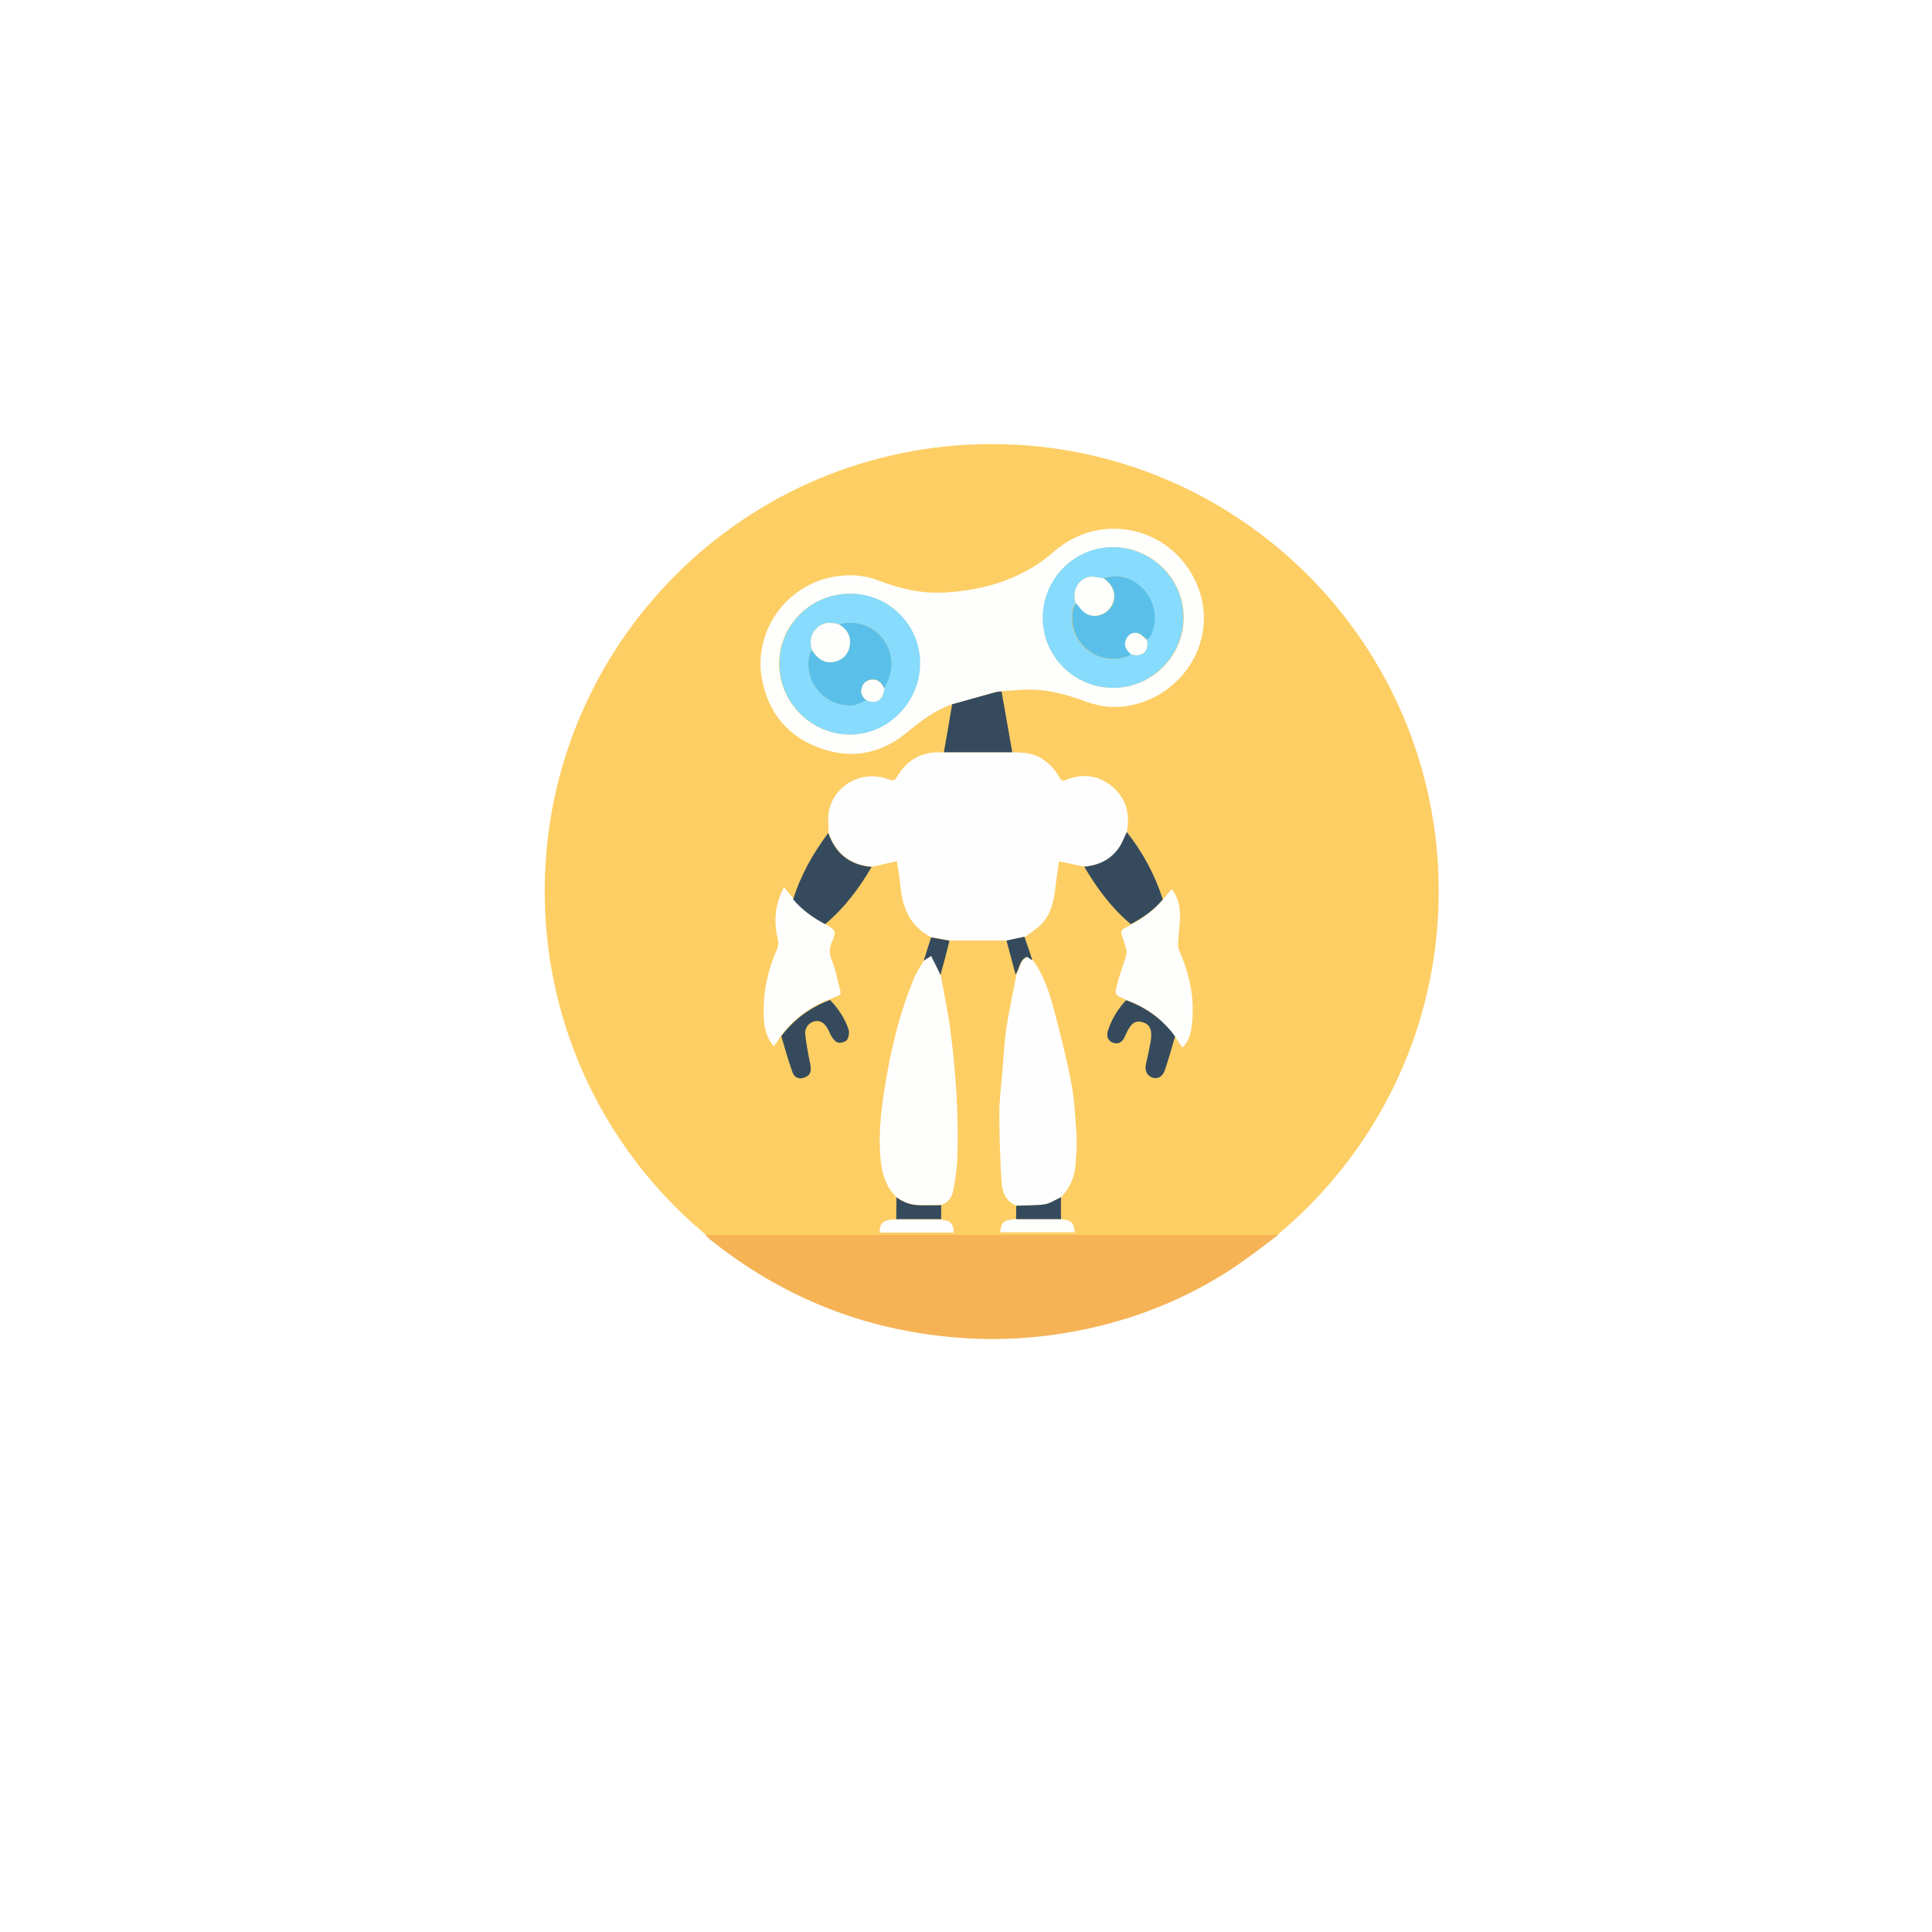
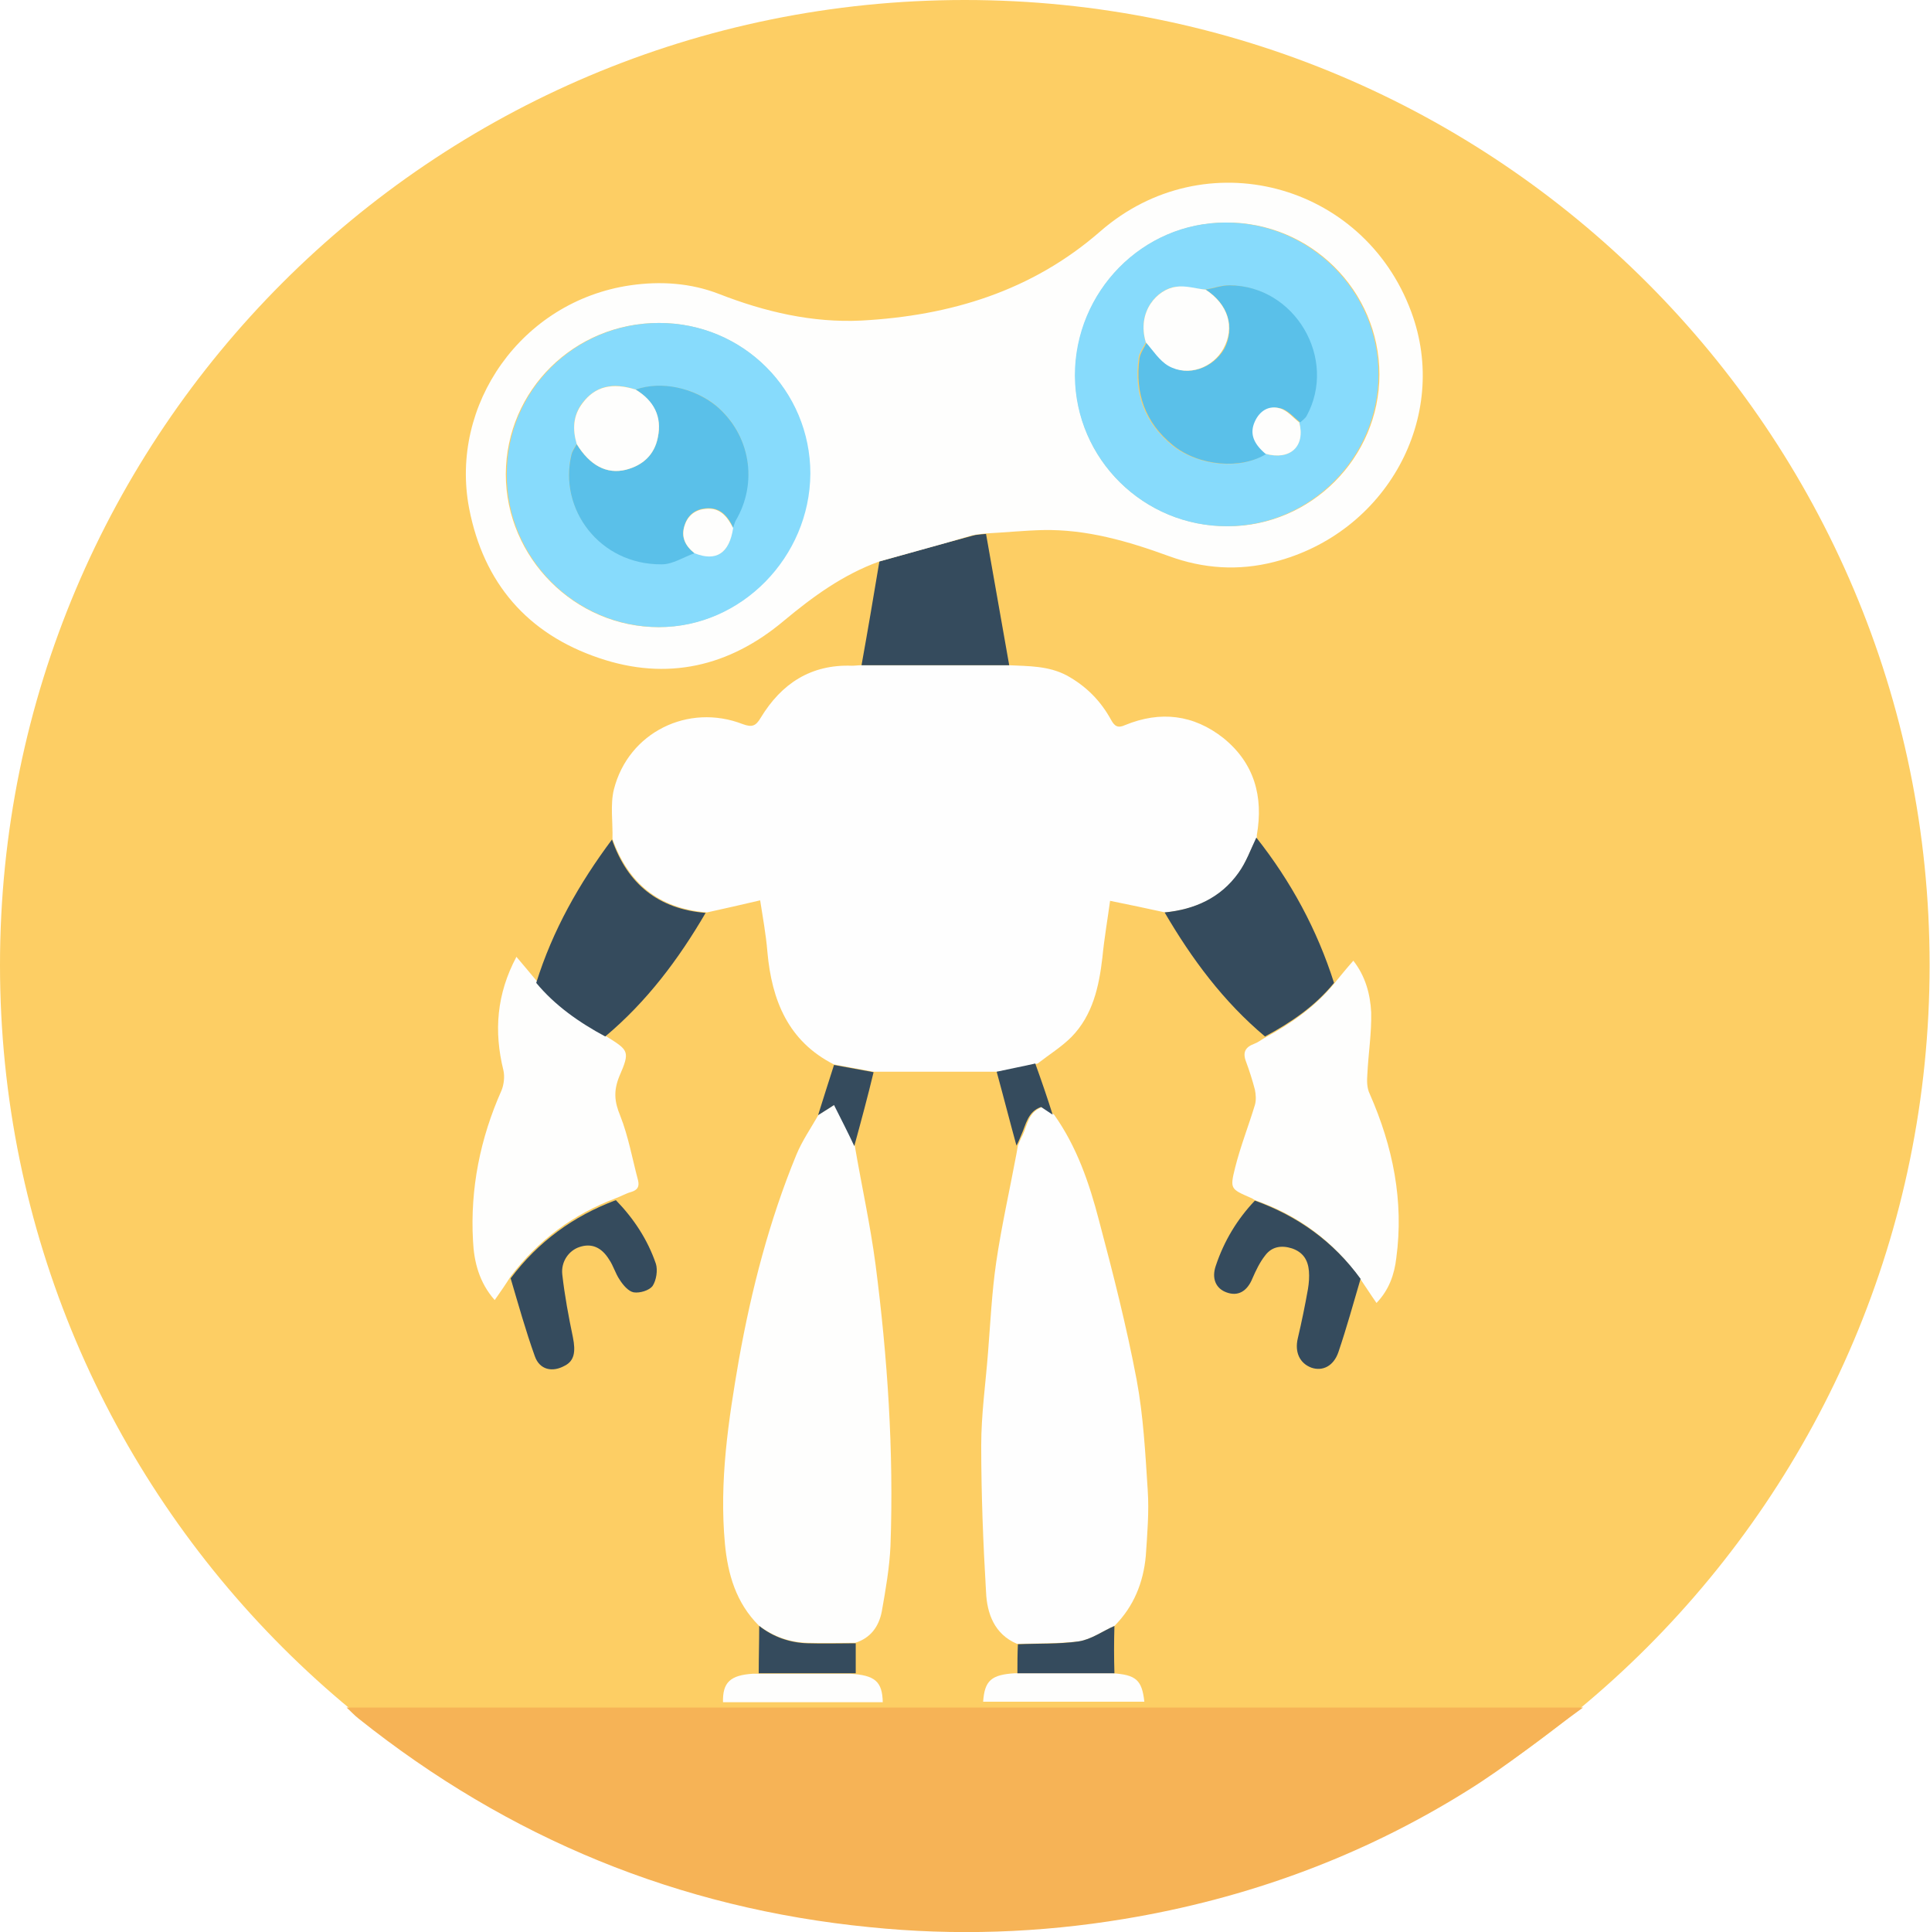
- <svg xmlns="http://www.w3.org/2000/svg" version="1.1" id="Layer_1" x="0px" y="0px" viewBox="0 0 864 864" style="enable-background:new 0 0 864 864;" xml:space="preserve">
+ <svg xmlns="http://www.w3.org/2000/svg" version="1.1" id="Layer_1" x="0px" y="0px" viewBox="0 0 399.8 400.2" style="enable-background:new 0 0 399.8 400.2;" xml:space="preserve">
  <style type="text/css">
	.st0{fill:#FDCE64;}
	.st1{fill:#F6B356;}
	.st2{fill:#FEFEFE;}
	.st3{fill:#FEFEFD;}
	.st4{fill:#354B5D;}
	.st5{fill:#87DBFC;}
	.st6{fill:#5AC0E9;}
</style>
  <g>
-     <circle class="st0" cx="443.5" cy="398.5" r="199.9" />
-     <path class="st1" d="M315.4,552.3c1,0,2,0,3,0c83.4,0,166.8,0,250.2,0c1,0,2,0,3,0c-8,5.8-15.7,12.1-24.1,17.3   c-21.8,13.6-45.6,22.3-71,26.5c-17.5,2.9-35.1,3.5-52.7,1.7c-39.6-3.9-74.8-18.4-105.9-43.2C317,553.9,316.2,553,315.4,552.3z" />
-     <path class="st2" d="M370.5,372.4c0.1-3.5-0.5-7.1,0.3-10.3c3-11.8,15.4-17.9,26.7-13.5c1.9,0.7,2.7,0.4,3.7-1.3   c4.3-7.1,10.4-11.1,18.9-10.8c0.7,0,1.3-0.1,2-0.1c10.2,0,20.4,0,30.6,0c4,0.2,8.1,0.1,11.9,2.1c4,2.2,7,5.2,9.2,9.2   c0.7,1.3,1.4,1.8,2.9,1.1c7.3-3,14.2-2.2,20.4,2.7c6.4,5.2,8.3,12.1,6.9,20.1c0,0.2,0,0.3,0,0.5c-1.2,2.4-2.2,5.1-3.7,7.3   c-3.7,5.2-9.1,7.6-15.3,8.2c-3.7-0.8-7.4-1.6-11.4-2.4c-0.5,3.7-1.2,7.7-1.6,11.8c-0.7,6-2,11.9-6.4,16.4c-2.1,2.1-4.7,3.7-7,5.5   c-2.7,0.6-5.4,1.1-8,1.7c-8.7,0-17.4,0-26,0c-2.7-0.5-5.5-1-8.2-1.5c-9.5-4.8-12.9-13.3-13.8-23.3c-0.3-3.7-1-7.4-1.5-10.7   c-3.8,0.9-7.4,1.7-11,2.5C380.1,386.8,373.8,381.6,370.5,372.4z" />
-     <path class="st3" d="M420.7,435.9c1.4,8.2,3.2,16.3,4.3,24.6c2.5,19.3,3.8,38.8,3.1,58.3c-0.2,4.5-1,9.1-1.8,13.6   c-0.6,3.1-2.3,5.5-5.5,6.5c-3.3,0-6.6,0.1-9.9,0c-3.7-0.1-7.1-1.3-10.1-3.6c-4.7-4.7-6.4-10.6-7-16.9c-1.2-12.9,0.7-25.5,2.9-38.2   c2.6-14.5,6.3-28.8,11.9-42.4c1.2-2.9,3-5.5,4.6-8.3c0.9-0.6,1.8-1.1,3.3-2.1C418,430.4,419.3,433.1,420.7,435.9z" />
-     <path class="st2" d="M454.3,539.1c-4.7-2-6.2-6.3-6.4-10.7c-0.6-10.1-1-20.3-1-30.4c0-6.4,0.9-12.7,1.4-19.1   c0.5-6.3,0.8-12.6,1.7-18.8c1.1-7.5,2.8-15,4.2-22.5c0.1-0.6,0.2-1.2,0.3-1.7c0.3-0.7,0.6-1.5,1-2.2c1-2.2,1.2-4.8,4.1-5.8   c0.8,0.5,1.6,1,2.4,1.6c4.7,6.6,7.3,14.2,9.3,21.9c2.9,10.9,5.7,21.9,7.8,33c1.4,7.5,1.8,15.2,2.3,22.9c0.3,4.5-0.1,9.1-0.4,13.6   c-0.5,5.5-2.5,10.5-6.5,14.5c-2.5,1.1-4.8,2.8-7.4,3.2C462.7,539.1,458.5,539,454.3,539.1z" />
-     <path class="st3" d="M369.1,413.2c4.8,3,5.1,3.1,2.8,8.4c-1.2,3-1,5.2,0.2,8.1c1.7,4.3,2.5,8.9,3.7,13.4c0.3,1.3-0.1,2-1.4,2.4   c-1.1,0.3-2.1,0.9-3.2,1.3c-8.8,3.3-16.1,8.7-21.8,16.2c-1,1.6-2.1,3.2-3.3,4.9c-3.2-3.6-4.3-7.9-4.5-12.3   c-0.6-10.8,1.5-21.2,5.9-31.1c0.5-1.2,0.7-2.9,0.4-4.2c-2-8.1-1.4-15.8,2.7-23.5c1.5,1.8,2.9,3.4,4.2,5   C358.8,406.9,363.8,410.3,369.1,413.2z" />
-     <path class="st3" d="M503.6,447.2c-0.3-0.2-0.6-0.4-0.9-0.5c-4.1-1.8-4.3-1.8-3.2-6.2c1.1-4.4,2.8-8.7,4.1-13c0.3-1,0.2-2.2,0-3.2   c-0.5-1.9-1.1-3.8-1.8-5.7c-0.8-2-0.2-3.1,1.7-3.8c0.8-0.3,1.4-0.8,2.1-1.2c5.4-2.9,10.4-6.4,14.3-11.1c1.3-1.6,2.6-3.2,4.1-4.9   c2.5,3.2,3.5,6.9,3.7,10.7c0.1,4.3-0.6,8.6-0.8,12.9c-0.1,1.3-0.1,2.8,0.5,4c4.8,10.9,7.1,22.2,5.5,34c-0.4,3.4-1.5,6.6-4.1,9.3   c-1.2-1.7-2.2-3.3-3.3-4.9C519.9,455.7,512.5,450.3,503.6,447.2z" />
-     <path class="st4" d="M520,402.2c-3.9,4.8-8.9,8.2-14.3,11.1c-8.6-7.2-15.2-16.1-20.8-25.7c6.2-0.6,11.6-3,15.3-8.2   c1.6-2.2,2.5-4.8,3.7-7.3C511.1,381.2,516.5,391.2,520,402.2z" />
-     <path class="st4" d="M369,413.3c-5.4-2.9-10.4-6.4-14.3-11.1c3.4-10.9,8.9-20.6,15.7-29.7c3.2,9.2,9.6,14.4,19.4,15.2   C384.2,397.3,377.6,406.1,369,413.3z" />
-     <path class="st4" d="M425.8,314.9c6.4-1.8,12.8-3.6,19.2-5.3c0.9-0.3,1.9-0.3,2.9-0.4c1.6,9.1,3.2,18.2,4.8,27.2   c-10.2,0-20.4,0-30.6,0C423.4,329.2,424.6,322.1,425.8,314.9z" />
-     <path class="st4" d="M349.4,463.4c5.7-7.6,13-12.9,21.8-16.2c3.7,3.8,6.6,8.2,8.3,13.2c0.4,1.3,0.1,3.4-0.7,4.6   c-0.7,0.9-2.6,1.5-3.9,1.3c-1.1-0.2-2.2-1.5-2.9-2.6c-0.9-1.3-1.3-2.9-2.2-4.2c-1.6-2.6-3.7-3.4-6.1-2.6c-2.2,0.7-3.9,3-3.6,5.7   c0.5,4.4,1.3,8.7,2.2,13c0.6,3,0.3,4.9-1.7,5.9c-2.5,1.4-5.2,0.9-6.2-2C352.5,474.2,351,468.8,349.4,463.4z" />
-     <path class="st4" d="M503.6,447.3c8.9,3.2,16.3,8.5,21.9,16.2c-1.5,5.1-2.9,10.2-4.6,15.2c-1,2.9-3.3,4-5.6,3.2   c-2.4-0.9-3.5-3.2-2.8-6.1c0.8-3.4,1.5-6.8,2.1-10.2c0.2-1.2,0.3-2.5,0.2-3.7c-0.2-2.3-1.2-3.9-3.5-4.7c-2.2-0.7-4.2-0.4-5.6,1.5   c-1.1,1.4-1.9,3.1-2.6,4.7c-1.1,2.7-3,3.8-5.4,2.9c-2.2-0.8-3.1-2.9-2.2-5.5C497.2,455.7,499.9,451.2,503.6,447.3z" />
-     <path class="st3" d="M419.7,545.3c5.2,0.3,6.7,1.6,6.8,5.9c-11,0-22.1,0-33.1,0c-0.1-4.1,1.5-5.6,6.2-5.9   C406.3,545.3,413,545.3,419.7,545.3z" />
-     <path class="st3" d="M474,545.2c5,0.3,6.2,1.4,6.7,5.9c-11.1,0-22.2,0-33.4,0c0.3-4.4,1.7-5.6,6.6-5.9   C460.6,545.2,467.3,545.2,474,545.2z" />
-     <path class="st4" d="M420.9,545.2c-6.7,0-13.4,0-20.1,0c0-3.3,0.1-6.5,0.1-9.8c2.9,2.3,6.4,3.5,10.1,3.6c3.3,0.1,6.6,0,9.9,0   C420.9,541.1,420.9,543.1,420.9,545.2z" />
-     <path class="st4" d="M474.5,545.2c-6.7,0-13.4,0-20.1,0c0-2,0-4,0.1-6c4.2-0.2,8.4,0,12.6-0.6c2.6-0.4,4.9-2.1,7.4-3.2   C474.4,538.7,474.4,541.9,474.5,545.2z" />
-     <path class="st4" d="M420.6,436c-1.3-2.8-2.7-5.5-4.2-8.5c-1.5,1-2.4,1.5-3.3,2.1c1.1-3.5,2.2-7,3.3-10.4c2.7,0.5,5.5,1,8.2,1.5   C423.4,425.7,422,430.9,420.6,436z" />
+     <circle class="st0" cx="199.9" cy="199.9" r="199.9" />
+     <path class="st1" d="M71.8,353.7c1,0,2,0,3,0c83.4,0,166.8,0,250.2,0c1,0,2,0,3,0c-8,5.8-15.7,12.1-24.1,17.3   c-21.8,13.6-45.6,22.3-71,26.5c-17.5,2.9-35.1,3.5-52.7,1.7c-39.6-3.9-74.8-18.4-105.9-43.2C73.4,355.3,72.6,354.4,71.8,353.7z" />
+     <path class="st2" d="M126.9,173.8c0.1-3.5-0.5-7.1,0.3-10.3c3-11.8,15.4-17.9,26.7-13.5c1.9,0.7,2.7,0.4,3.7-1.3   c4.3-7.1,10.4-11.1,18.9-10.8c0.7,0,1.3-0.1,2-0.1c10.2,0,20.4,0,30.6,0c4,0.2,8.1,0.1,11.9,2.1c4,2.2,7,5.2,9.2,9.2   c0.7,1.3,1.4,1.8,2.9,1.1c7.3-3,14.2-2.2,20.4,2.7c6.4,5.2,8.3,12.1,6.9,20.1c0,0.2,0,0.3,0,0.5c-1.2,2.4-2.2,5.1-3.7,7.3   c-3.7,5.2-9.1,7.6-15.3,8.2c-3.7-0.8-7.4-1.6-11.4-2.4c-0.5,3.7-1.2,7.7-1.6,11.8c-0.7,6-2,11.9-6.4,16.4c-2.1,2.1-4.7,3.7-7,5.5   c-2.7,0.6-5.4,1.1-8,1.7c-8.7,0-17.4,0-26,0c-2.7-0.5-5.5-1-8.2-1.5c-9.5-4.8-12.9-13.3-13.8-23.3c-0.3-3.7-1-7.4-1.5-10.7   c-3.8,0.9-7.4,1.7-11,2.5C136.5,188.2,130.2,183,126.9,173.8z" />
+     <path class="st3" d="M177.1,237.3c1.4,8.2,3.2,16.3,4.3,24.6c2.5,19.3,3.8,38.8,3.1,58.3c-0.2,4.5-1,9.1-1.8,13.6   c-0.6,3.1-2.3,5.5-5.5,6.5c-3.3,0-6.6,0.1-9.9,0c-3.7-0.1-7.1-1.3-10.1-3.6c-4.7-4.7-6.4-10.6-7-16.9c-1.2-12.9,0.7-25.5,2.9-38.2   c2.6-14.5,6.3-28.8,11.9-42.4c1.2-2.9,3-5.5,4.6-8.3c0.9-0.6,1.8-1.1,3.3-2.1C174.4,231.8,175.7,234.5,177.1,237.3z" />
+     <path class="st2" d="M210.7,340.5c-4.7-2-6.2-6.3-6.4-10.7c-0.6-10.1-1-20.3-1-30.4c0-6.4,0.9-12.7,1.4-19.1   c0.5-6.3,0.8-12.6,1.7-18.8c1.1-7.5,2.8-15,4.2-22.5c0.1-0.6,0.2-1.2,0.3-1.7c0.3-0.7,0.6-1.5,1-2.2c1-2.2,1.2-4.8,4.1-5.8   c0.8,0.5,1.6,1,2.4,1.6c4.7,6.6,7.3,14.2,9.3,21.9c2.9,10.9,5.7,21.9,7.8,33c1.4,7.5,1.8,15.2,2.3,22.9c0.3,4.5-0.1,9.1-0.4,13.6   c-0.5,5.5-2.5,10.5-6.5,14.5c-2.5,1.1-4.8,2.8-7.4,3.2C219.1,340.5,214.9,340.4,210.7,340.5z" />
+     <path class="st3" d="M125.5,214.6c4.8,3,5.1,3.1,2.8,8.4c-1.2,3-1,5.2,0.2,8.1c1.7,4.3,2.5,8.9,3.7,13.4c0.3,1.3-0.1,2-1.4,2.4   c-1.1,0.3-2.1,0.9-3.2,1.3c-8.8,3.3-16.1,8.7-21.8,16.2c-1,1.6-2.1,3.2-3.3,4.9c-3.2-3.6-4.3-7.9-4.5-12.3   c-0.6-10.8,1.5-21.2,5.9-31.1c0.5-1.2,0.7-2.9,0.4-4.2c-2-8.1-1.4-15.8,2.7-23.5c1.5,1.8,2.9,3.4,4.2,5   C115.2,208.3,120.2,211.7,125.5,214.6z" />
+     <path class="st3" d="M260,248.6c-0.3-0.2-0.6-0.4-0.9-0.5c-4.1-1.8-4.3-1.8-3.2-6.2c1.1-4.4,2.8-8.7,4.1-13c0.3-1,0.2-2.2,0-3.2   c-0.5-1.9-1.1-3.8-1.8-5.7c-0.8-2-0.2-3.1,1.7-3.8c0.8-0.3,1.4-0.8,2.1-1.2c5.4-2.9,10.4-6.4,14.3-11.1c1.3-1.6,2.6-3.2,4.1-4.9   c2.5,3.2,3.5,6.9,3.7,10.7c0.1,4.3-0.6,8.6-0.8,12.9c-0.1,1.3-0.1,2.8,0.5,4c4.8,10.9,7.1,22.2,5.5,34c-0.4,3.4-1.5,6.6-4.1,9.3   c-1.2-1.7-2.2-3.3-3.3-4.9C276.3,257.1,268.9,251.7,260,248.6z" />
+     <path class="st4" d="M276.4,203.6c-3.9,4.8-8.9,8.2-14.3,11.1c-8.6-7.2-15.2-16.1-20.8-25.7c6.2-0.6,11.6-3,15.3-8.2   c1.6-2.2,2.5-4.8,3.7-7.3C267.5,182.6,272.9,192.6,276.4,203.6z" />
+     <path class="st4" d="M125.4,214.7c-5.4-2.9-10.4-6.4-14.3-11.1c3.4-10.9,8.9-20.6,15.7-29.7c3.2,9.2,9.6,14.4,19.4,15.2   C140.6,198.7,134,207.5,125.4,214.7z" />
+     <path class="st4" d="M182.2,116.3c6.4-1.8,12.8-3.6,19.2-5.3c0.9-0.3,1.9-0.3,2.9-0.4c1.6,9.1,3.2,18.2,4.8,27.2   c-10.2,0-20.4,0-30.6,0C179.8,130.6,181,123.5,182.2,116.3z" />
+     <path class="st4" d="M105.8,264.8c5.7-7.6,13-12.9,21.8-16.2c3.7,3.8,6.6,8.2,8.3,13.2c0.4,1.3,0.1,3.4-0.7,4.6   c-0.7,0.9-2.6,1.5-3.9,1.3c-1.1-0.2-2.2-1.5-2.9-2.6c-0.9-1.3-1.3-2.9-2.2-4.2c-1.6-2.6-3.7-3.4-6.1-2.6c-2.2,0.7-3.9,3-3.6,5.7   c0.5,4.4,1.3,8.7,2.2,13c0.6,3,0.3,4.9-1.7,5.9c-2.5,1.4-5.2,0.9-6.2-2C108.9,275.6,107.4,270.2,105.8,264.8z" />
+     <path class="st4" d="M260,248.7c8.9,3.2,16.3,8.5,21.9,16.2c-1.5,5.1-2.9,10.2-4.6,15.2c-1,2.9-3.3,4-5.6,3.2   c-2.4-0.9-3.5-3.2-2.8-6.1c0.8-3.4,1.5-6.8,2.1-10.2c0.2-1.2,0.3-2.5,0.2-3.7c-0.2-2.3-1.2-3.9-3.5-4.7c-2.2-0.7-4.2-0.4-5.6,1.5   c-1.1,1.4-1.9,3.1-2.6,4.7c-1.1,2.7-3,3.8-5.4,2.9c-2.2-0.8-3.1-2.9-2.2-5.5C253.6,257.1,256.3,252.6,260,248.7z" />
+     <path class="st3" d="M176.1,346.7c5.2,0.3,6.7,1.6,6.8,5.9c-11,0-22.1,0-33.1,0c-0.1-4.1,1.5-5.6,6.2-5.9   C162.7,346.7,169.4,346.7,176.1,346.7z" />
+     <path class="st3" d="M230.4,346.6c5,0.3,6.2,1.4,6.7,5.9c-11.1,0-22.2,0-33.4,0c0.3-4.4,1.7-5.6,6.6-5.9   C217,346.6,223.7,346.6,230.4,346.6z" />
+     <path class="st4" d="M177.3,346.6c-6.7,0-13.4,0-20.1,0c0-3.3,0.1-6.5,0.1-9.8c2.9,2.3,6.4,3.5,10.1,3.6c3.3,0.1,6.6,0,9.9,0   C177.3,342.5,177.3,344.5,177.3,346.6z" />
+     <path class="st4" d="M230.9,346.6c-6.7,0-13.4,0-20.1,0c0-2,0-4,0.1-6c4.2-0.2,8.4,0,12.6-0.6c2.6-0.4,4.9-2.1,7.4-3.2   C230.8,340.1,230.8,343.3,230.9,346.6z" />
+     <path class="st4" d="M177,237.4c-1.3-2.8-2.7-5.5-4.2-8.5c-1.5,1-2.4,1.5-3.3,2.1c1.1-3.5,2.2-7,3.3-10.4c2.7,0.5,5.5,1,8.2,1.5   C179.8,227.1,178.4,232.3,177,237.4z" />
  </g>
-   <path class="st4" d="M461.7,429.5c-0.8-0.5-1.6-1.1-2.4-1.6c-2.8,1-3.1,3.6-4.1,5.8c-0.3,0.7-0.6,1.5-1,2.2  c-1.4-5.1-2.7-10.2-4.1-15.3c2.7-0.6,5.4-1.1,8-1.7C459.4,422.5,460.6,426,461.7,429.5z" />
+   <path class="st4" d="M218.1,230.9c-0.8-0.5-1.6-1.1-2.4-1.6c-2.8,1-3.1,3.6-4.1,5.8c-0.3,0.7-0.6,1.5-1,2.2  c-1.4-5.1-2.7-10.2-4.1-15.3c2.7-0.6,5.4-1.1,8-1.7C215.8,223.9,217,227.4,218.1,230.9z" />
  <g>
-     <path class="st3" d="M425.8,314.9c-7.5,2.7-13.8,7.3-19.8,12.3c-11.3,9.5-24.2,12.5-38.3,7.7c-14.8-5-23.9-15.5-26.9-31   c-4.1-21.4,10.8-42.9,33.4-46.2c6.2-0.9,12.5-0.5,18.4,1.8c9.5,3.7,19.3,6,29.5,5.5c18.4-1,35.3-6.1,49.5-18.5   c21.6-18.8,54.5-10.1,64.4,16.7c8.1,21.8-5.2,45.9-28.4,51.8c-7.4,1.9-14.7,1.4-21.8-1.2c-8.5-3.1-17.1-5.6-26.2-5.4   c-3.9,0.1-7.8,0.5-11.7,0.7c-1,0.1-2,0.2-2.9,0.4C438.6,311.4,432.2,313.1,425.8,314.9z M380.1,265.5c-17.5,0-31.6,13.9-31.7,31.3   c0,17.3,14.3,31.7,31.6,31.7c17,0,31.3-14.4,31.3-31.8C411.5,279.5,397.5,265.5,380.1,265.5z M466.4,276.4   c0,17.3,14.2,31.3,31.7,31.2c17.1,0,31.3-14.2,31.3-31.4c0-17.4-14.3-31.6-31.7-31.5C480.4,244.7,466.4,258.9,466.4,276.4z" />
-     <path class="st5" d="M380.2,265.5c17.4,0,31.3,14,31.3,31.2c-0.1,17.3-14.3,31.8-31.3,31.8c-17.4,0-31.7-14.4-31.6-31.7   C348.6,279.5,362.7,265.5,380.2,265.5z M375.3,279.3c-4.8-1.6-8.3-0.7-11,2.7c-2,2.6-2.1,5.5-1.2,8.5c-0.4,0.7-0.9,1.4-1.1,2.2   c-2.7,11.2,5.8,22.8,18.7,22.7c2.3,0,4.5-1.5,6.8-2.3c4.6,1.8,7.3,0.1,7.9-5.3c0.2-0.5,0.3-1,0.5-1.4c4.7-7.9,3.2-17.9-4.1-23.9   C387.4,279,380.7,277.5,375.3,279.3z" />
-     <path class="st5" d="M466.3,276.4c0-17.4,14-31.7,31.2-31.7c17.4-0.1,31.8,14.2,31.7,31.5c0,17.2-14.2,31.4-31.3,31.4   C480.6,307.7,466.4,293.7,466.3,276.4z M481,269.5c-0.5,1.1-1.4,2.2-1.5,3.3c-1,7.2,1.2,13.3,6.9,18c5.5,4.4,14.3,5.2,19.4,1.8   c5.1,1.4,8.2-1.5,7-6.5c0.5-0.4,1-0.8,1.3-1.3c6.5-11.9-2.3-27-15.9-27.1c-1.7,0-3.3,0.6-5,0.9c-2-0.2-4.1-0.8-6-0.6   C483.4,258.5,479.1,263.1,481,269.5z" />
-     <path class="st6" d="M387.5,313.2c-2.3,0.8-4.5,2.3-6.8,2.3c-12.9,0.1-21.4-11.5-18.7-22.7c0.2-0.8,0.7-1.5,1.1-2.2   c2.7,4.4,6.2,6.3,10.2,5.3c3.5-0.9,5.9-3.1,6.6-6.7c0.9-4.3-0.9-7.6-4.6-9.9c5.4-1.9,12.1-0.3,16.6,3.3c7.2,6,8.8,16,4.1,23.9   c-0.2,0.4-0.3,0.9-0.5,1.4c-1.1-2.4-2.7-4.3-5.7-4c-2.1,0.2-3.6,1.3-4.3,3.3C384.6,309.8,385.5,311.6,387.5,313.2z" />
-     <path class="st3" d="M375.3,279.3c3.8,2.3,5.5,5.6,4.6,9.9c-0.7,3.6-3.1,5.8-6.6,6.7c-4,1-7.5-0.9-10.2-5.3c-0.9-3-0.8-5.9,1.2-8.5   C366.9,278.6,370.5,277.8,375.3,279.3z" />
-     <path class="st3" d="M387.5,313.2c-1.9-1.5-2.9-3.4-2-5.9c0.7-2,2.2-3.1,4.3-3.3c3-0.3,4.5,1.6,5.7,4   C394.7,313.2,392,315,387.5,313.2z" />
-     <path class="st6" d="M493.4,258.6c1.7-0.3,3.3-0.9,5-0.9c13.5,0.1,22.4,15.2,15.9,27.1c-0.3,0.5-0.9,0.9-1.3,1.3   c-1.3-1-2.5-2.5-4-2.9c-2.3-0.6-4.2,0.6-5.2,2.7c-1.1,2.3-0.4,4.4,2.2,6.7c-5.2,3.3-14,2.6-19.4-1.8c-5.7-4.6-7.9-10.8-6.9-18   c0.2-1.2,1-2.2,1.5-3.3c1.6,1.7,2.8,3.8,4.7,4.9c4,2.3,9.1,0.4,11.4-3.6C499.5,266.4,498.1,261.6,493.4,258.6z" />
-     <path class="st3" d="M493.4,258.6c4.7,3.1,6.1,7.8,3.7,12.2c-2.2,4-7.3,5.9-11.4,3.6c-1.9-1.1-3.2-3.2-4.7-4.9   c-1.9-6.4,2.4-11,6.3-11.5C489.3,257.7,491.4,258.4,493.4,258.6z" />
-     <path class="st3" d="M505.8,292.6c-2.6-2.2-3.3-4.3-2.2-6.7c1-2.2,2.9-3.4,5.2-2.7c1.5,0.4,2.7,1.9,4,2.9   C514.1,291.1,510.9,294,505.8,292.6z" />
+     <path class="st3" d="M182.2,116.3c-7.5,2.7-13.8,7.3-19.8,12.3c-11.3,9.5-24.2,12.5-38.3,7.7c-14.8-5-23.9-15.5-26.9-31   c-4.1-21.4,10.8-42.9,33.4-46.2c6.2-0.9,12.5-0.5,18.4,1.8c9.5,3.7,19.3,6,29.5,5.5c18.4-1,35.3-6.1,49.5-18.5   c21.6-18.8,54.5-10.1,64.4,16.7c8.1,21.8-5.2,45.9-28.4,51.8c-7.4,1.9-14.7,1.4-21.8-1.2c-8.5-3.1-17.1-5.6-26.2-5.4   c-3.9,0.1-7.8,0.5-11.7,0.7c-1,0.1-2,0.2-2.9,0.4C195,112.8,188.6,114.5,182.2,116.3z M136.5,66.9c-17.5,0-31.6,13.9-31.7,31.3   c0,17.3,14.3,31.7,31.6,31.7c17,0,31.3-14.4,31.3-31.8C167.9,80.9,153.9,66.9,136.5,66.9z M222.8,77.8c0,17.3,14.2,31.3,31.7,31.2   c17.1,0,31.3-14.2,31.3-31.4c0-17.4-14.3-31.6-31.7-31.5C236.8,46.1,222.8,60.3,222.8,77.8z" />
+     <path class="st5" d="M136.6,66.9c17.4,0,31.3,14,31.3,31.2c-0.1,17.3-14.3,31.8-31.3,31.8c-17.4,0-31.7-14.4-31.6-31.7   C105,80.9,119.1,66.9,136.6,66.9z M131.7,80.7c-4.8-1.6-8.3-0.7-11,2.7c-2,2.6-2.1,5.5-1.2,8.5c-0.4,0.7-0.9,1.4-1.1,2.2   c-2.7,11.2,5.8,22.8,18.7,22.7c2.3,0,4.5-1.5,6.8-2.3c4.6,1.8,7.3,0.1,7.9-5.3c0.2-0.5,0.3-1,0.5-1.4c4.7-7.9,3.2-17.9-4.1-23.9   C143.8,80.4,137.1,78.9,131.7,80.7z" />
+     <path class="st5" d="M222.7,77.8c0-17.4,14-31.7,31.2-31.7c17.4-0.1,31.8,14.2,31.7,31.5c0,17.2-14.2,31.4-31.3,31.4   C237,109.1,222.8,95.1,222.7,77.8z M237.4,70.9c-0.5,1.1-1.4,2.2-1.5,3.3c-1,7.2,1.2,13.3,6.9,18c5.5,4.4,14.3,5.2,19.4,1.8   c5.1,1.4,8.2-1.5,7-6.5c0.5-0.4,1-0.8,1.3-1.3c6.5-11.9-2.3-27-15.9-27.1c-1.7,0-3.3,0.6-5,0.9c-2-0.2-4.1-0.8-6-0.6   C239.8,59.9,235.5,64.5,237.4,70.9z" />
+     <path class="st6" d="M143.9,114.6c-2.3,0.8-4.5,2.3-6.8,2.3c-12.9,0.1-21.4-11.5-18.7-22.7c0.2-0.8,0.7-1.5,1.1-2.2   c2.7,4.4,6.2,6.3,10.2,5.3c3.5-0.9,5.9-3.1,6.6-6.7c0.9-4.3-0.9-7.6-4.6-9.9c5.4-1.9,12.1-0.3,16.6,3.3c7.2,6,8.8,16,4.1,23.9   c-0.2,0.4-0.3,0.9-0.5,1.4c-1.1-2.4-2.7-4.3-5.7-4c-2.1,0.2-3.6,1.3-4.3,3.3C141,111.2,141.9,113,143.9,114.6z" />
+     <path class="st3" d="M131.7,80.7c3.8,2.3,5.5,5.6,4.6,9.9c-0.7,3.6-3.1,5.8-6.6,6.7c-4,1-7.5-0.9-10.2-5.3c-0.9-3-0.8-5.9,1.2-8.5   C123.3,80,126.9,79.2,131.7,80.7z" />
+     <path class="st3" d="M143.9,114.6c-1.9-1.5-2.9-3.4-2-5.9c0.7-2,2.2-3.1,4.3-3.3c3-0.3,4.5,1.6,5.7,4   C151.1,114.6,148.4,116.4,143.9,114.6z" />
+     <path class="st6" d="M249.8,60c1.7-0.3,3.3-0.9,5-0.9c13.5,0.1,22.4,15.2,15.9,27.1c-0.3,0.5-0.9,0.9-1.3,1.3c-1.3-1-2.5-2.5-4-2.9   c-2.3-0.6-4.2,0.6-5.2,2.7c-1.1,2.3-0.4,4.4,2.2,6.7c-5.2,3.3-14,2.6-19.4-1.8c-5.7-4.6-7.9-10.8-6.9-18c0.2-1.2,1-2.2,1.5-3.3   c1.6,1.7,2.8,3.8,4.7,4.9c4,2.3,9.1,0.4,11.4-3.6C255.9,67.8,254.5,63,249.8,60z" />
+     <path class="st3" d="M249.8,60c4.7,3.1,6.1,7.8,3.7,12.2c-2.2,4-7.3,5.9-11.4,3.6c-1.9-1.1-3.2-3.2-4.7-4.9   c-1.9-6.4,2.4-11,6.3-11.5C245.7,59.1,247.8,59.8,249.8,60z" />
+     <path class="st3" d="M262.2,94c-2.6-2.2-3.3-4.3-2.2-6.7c1-2.2,2.9-3.4,5.2-2.7c1.5,0.4,2.7,1.9,4,2.9   C270.5,92.5,267.3,95.4,262.2,94z" />
  </g>
</svg>
